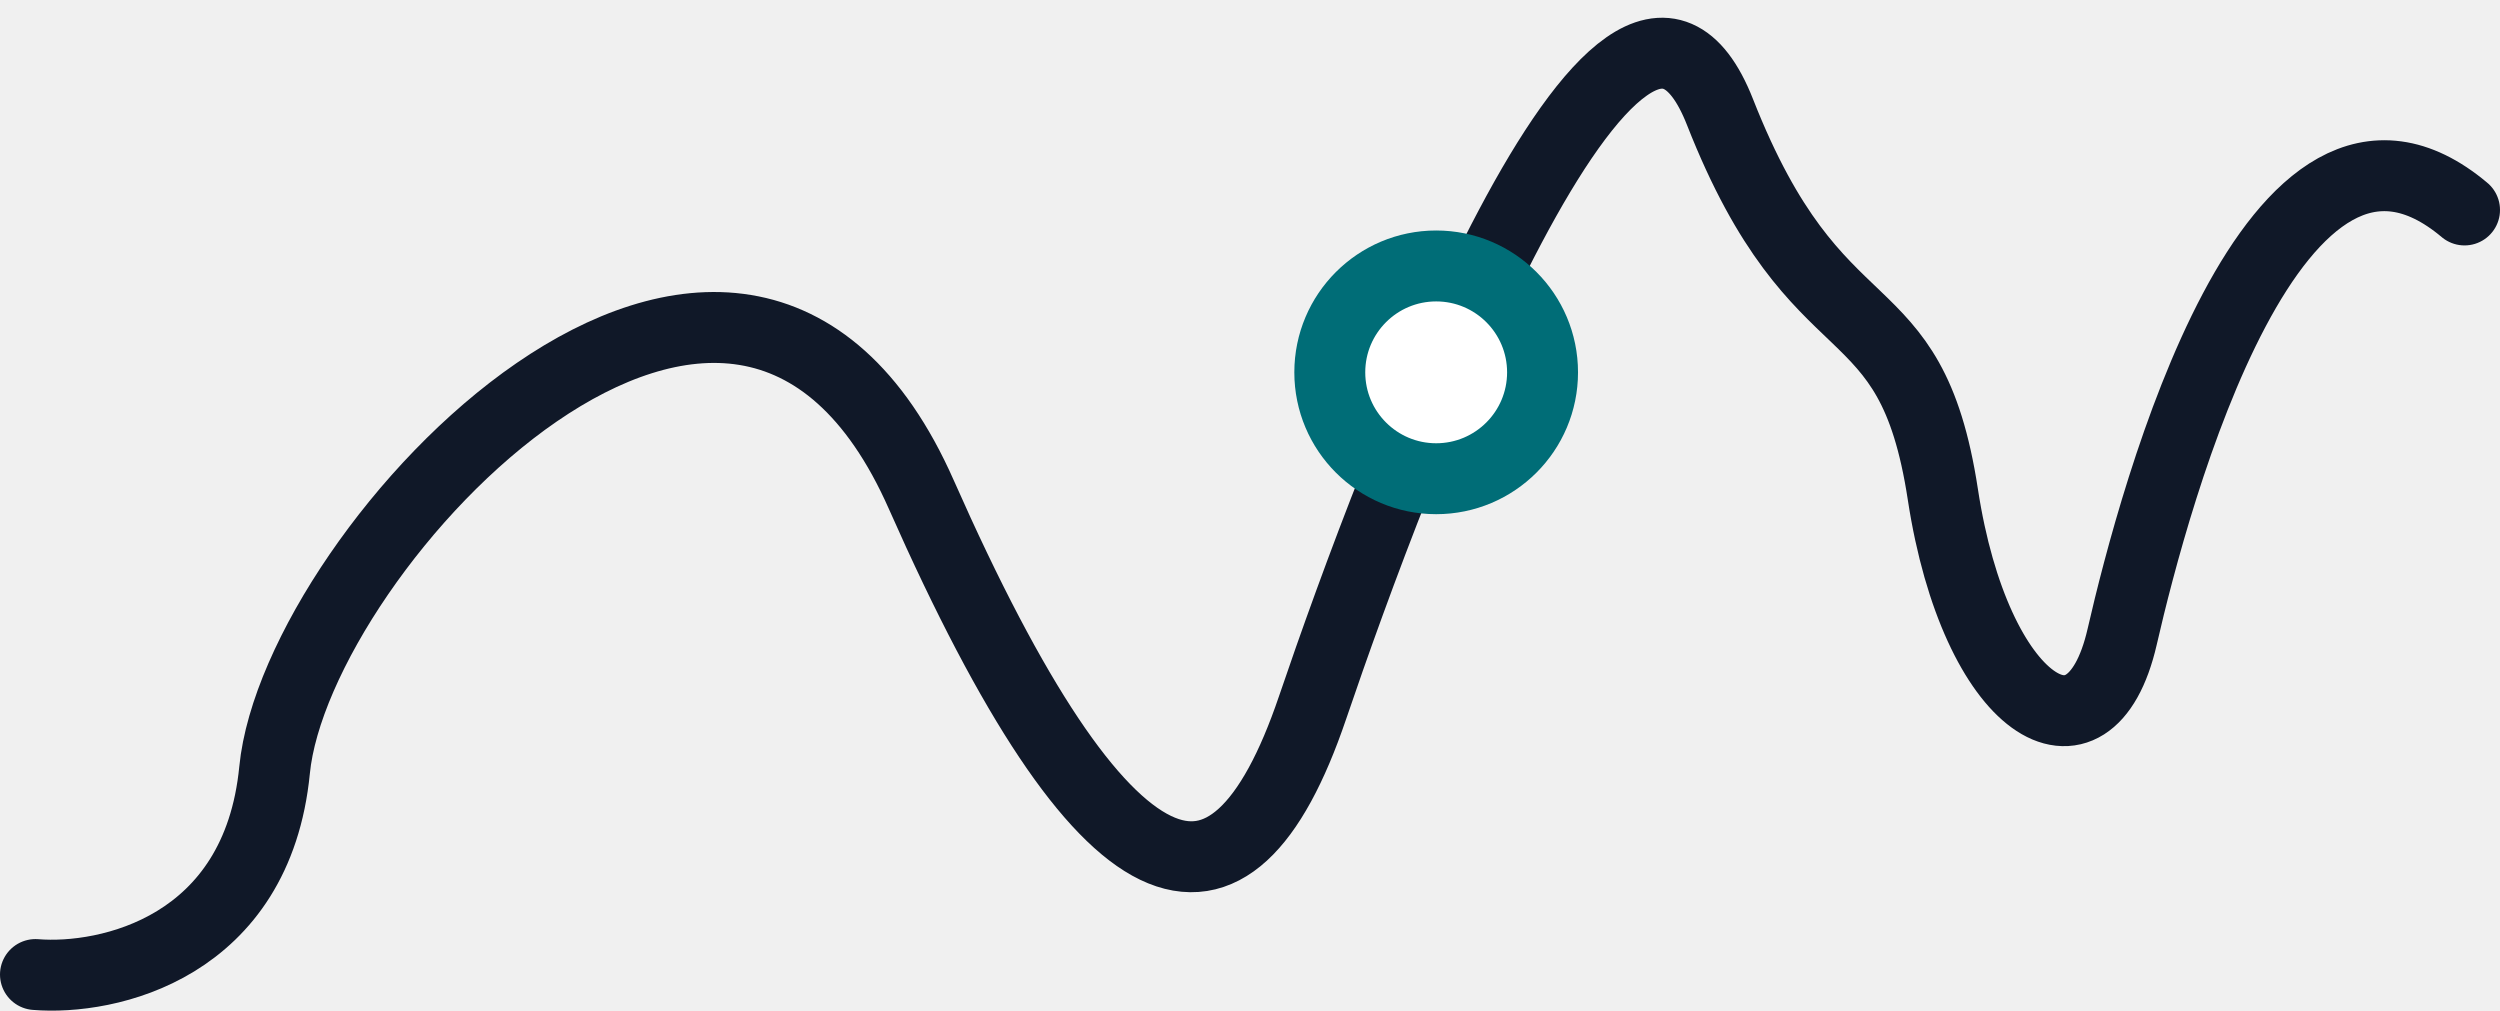
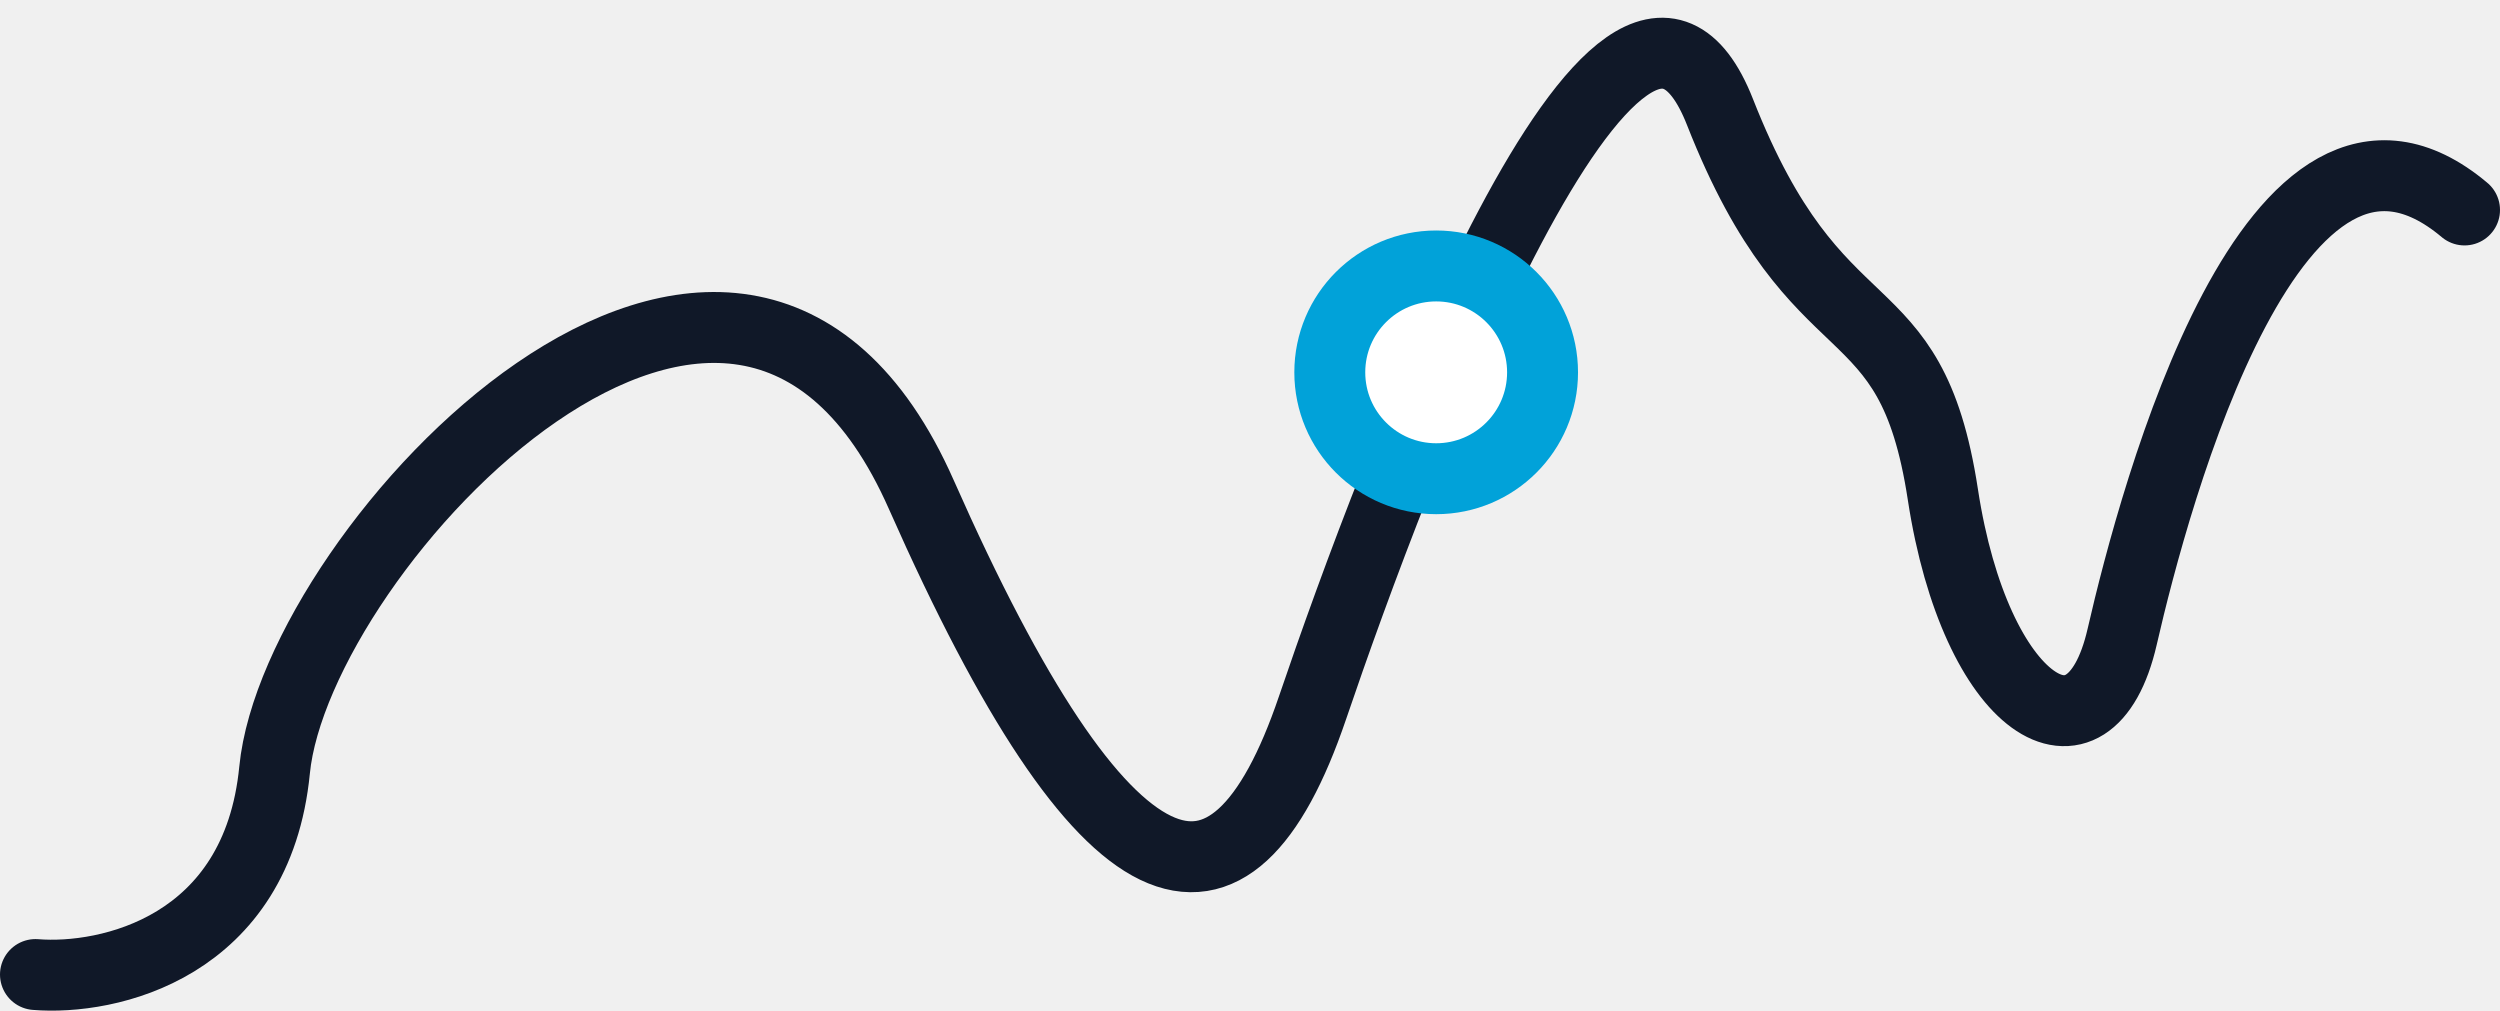
<svg xmlns="http://www.w3.org/2000/svg" width="141" height="57" viewBox="0 0 141 57" fill="none">
  <path d="M2 54.964C6.087 55.298 14.505 53.46 15.486 43.431C16.711 30.896 41.537 4.321 51.958 27.887C62.378 51.454 69.427 53.459 74.025 39.921C78.622 26.383 91.494 -7.713 97.011 6.327C102.528 20.366 107.738 15.854 109.577 27.887C111.416 39.921 117.852 43.933 119.691 35.91C121.53 27.887 128.273 2.817 139 11.842" stroke="#101828" stroke-width="4" stroke-linecap="round" />
-   <circle cx="81" cy="21" r="6" fill="white" stroke="#006D77" stroke-width="4" />
+   <circle cx="81" cy="21" r="6" fill="white" stroke="#01a2d9" stroke-width="4" />
</svg>
